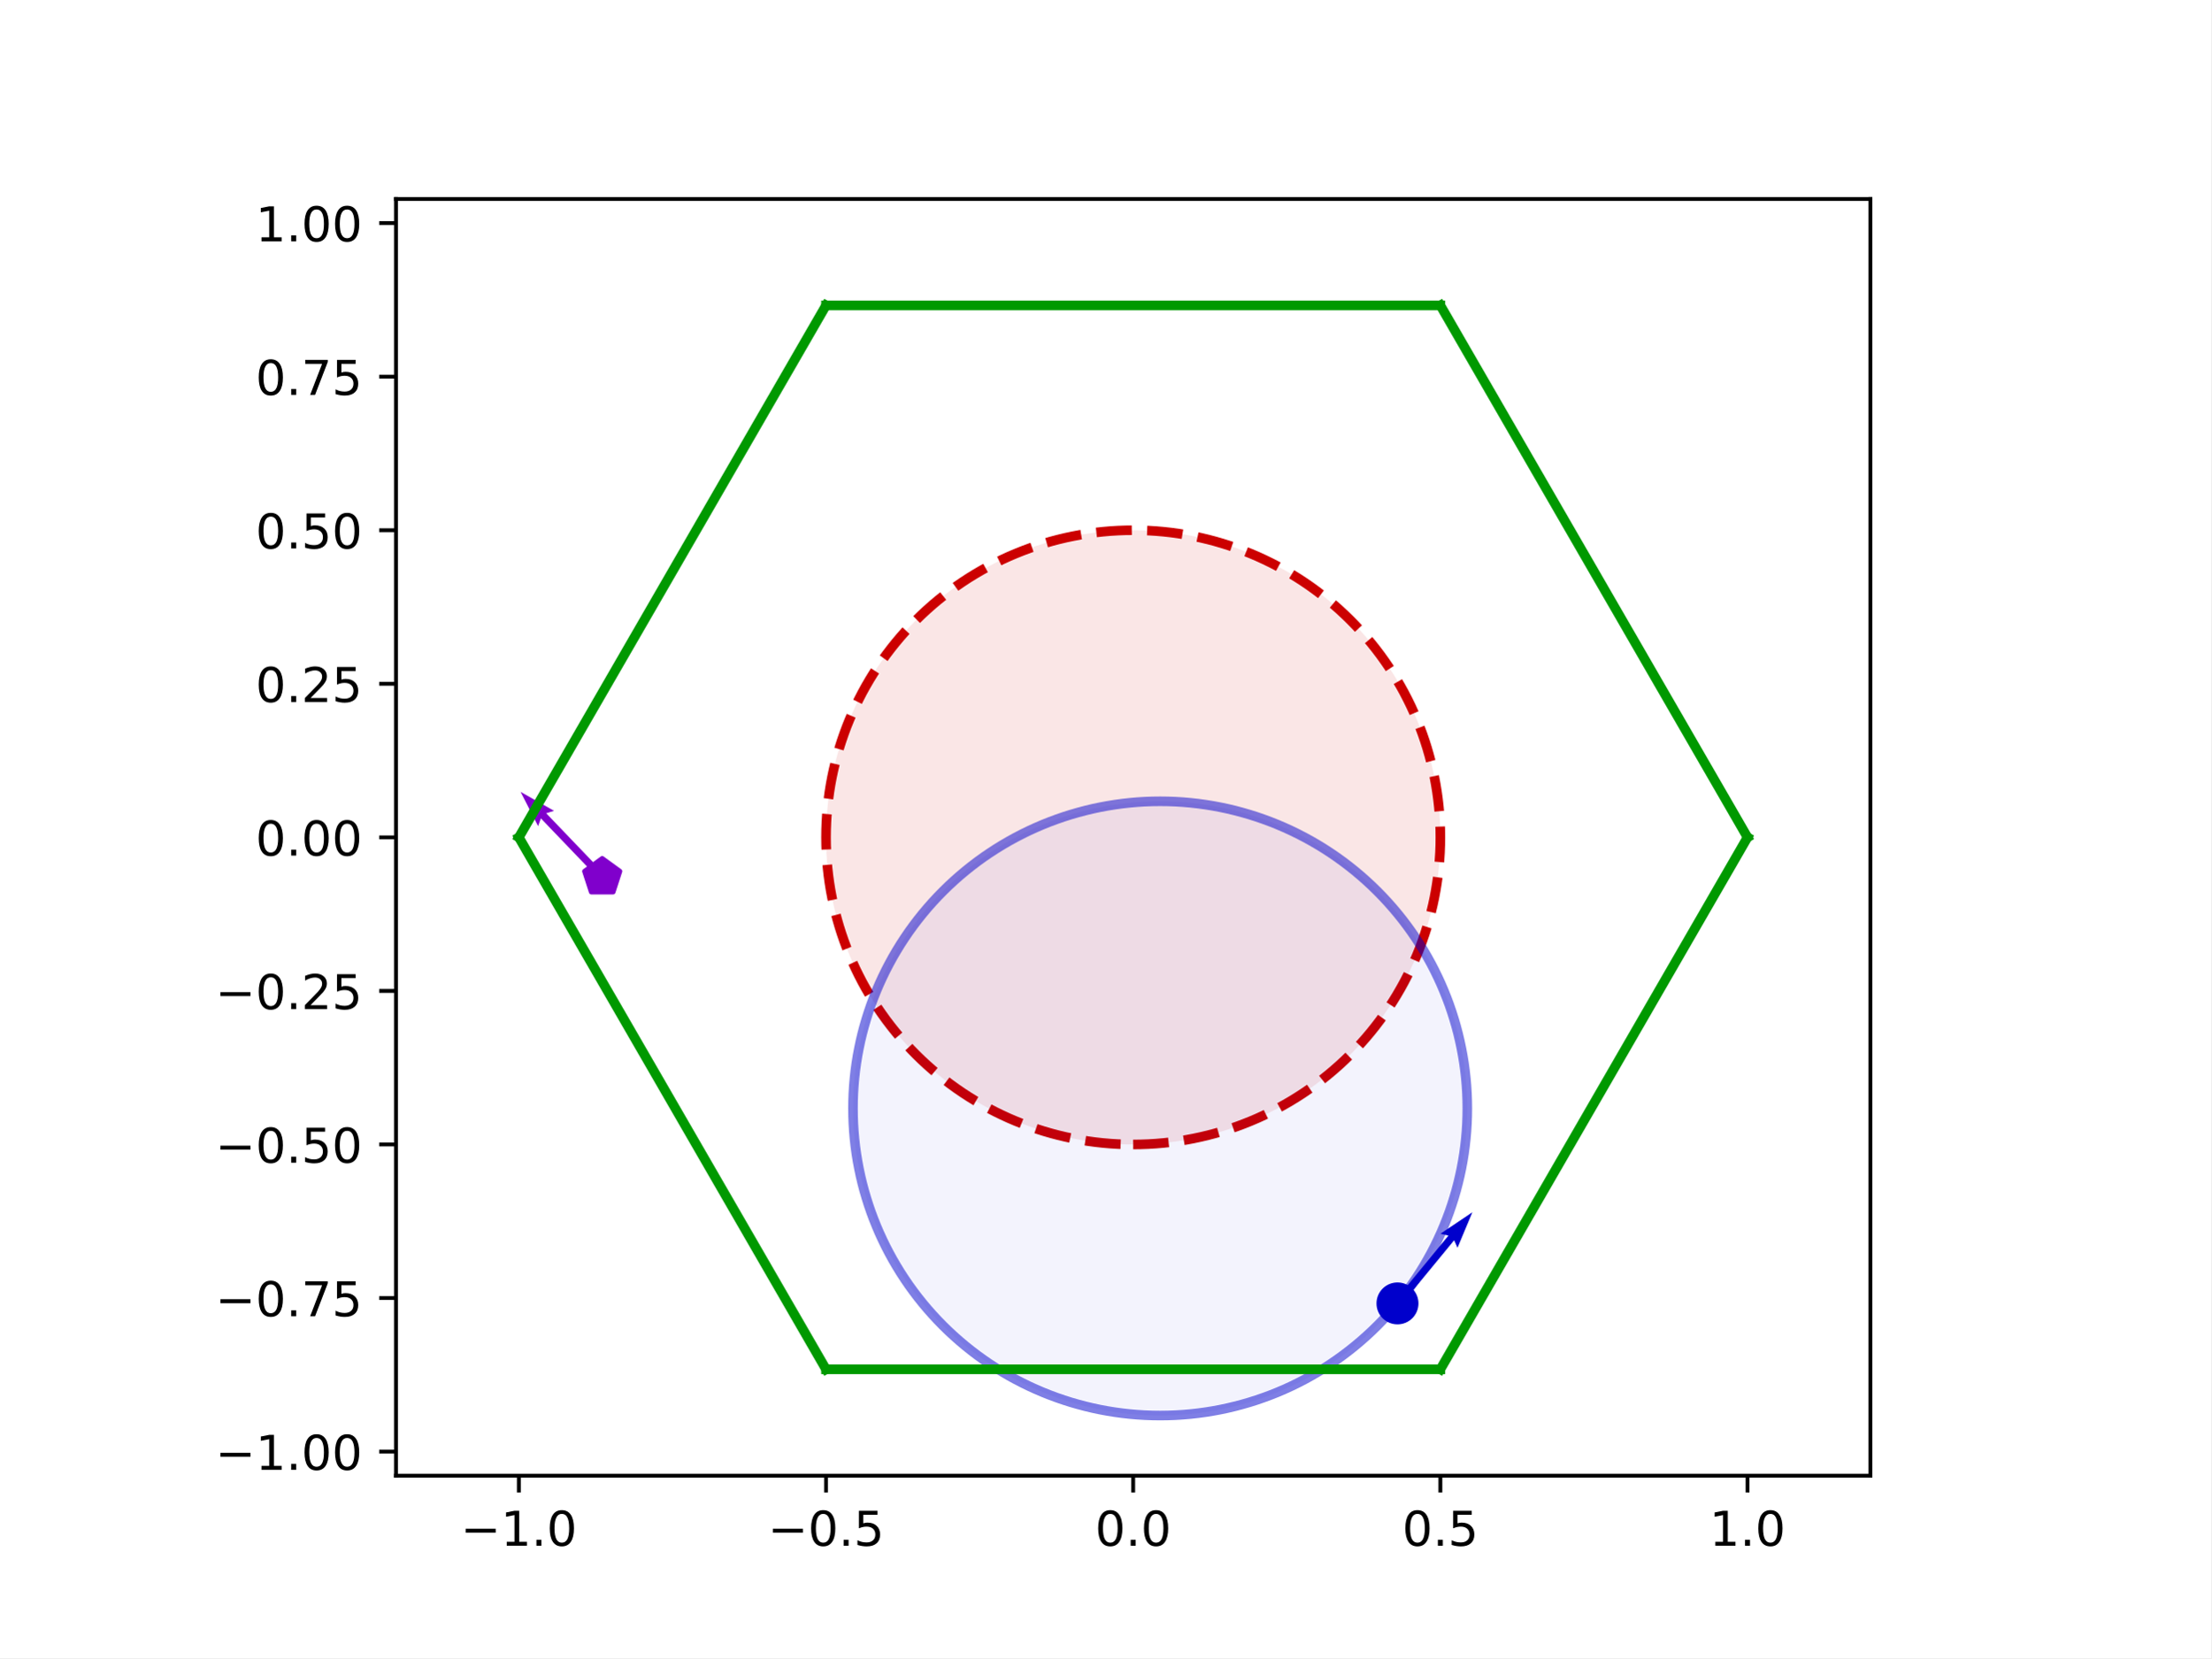
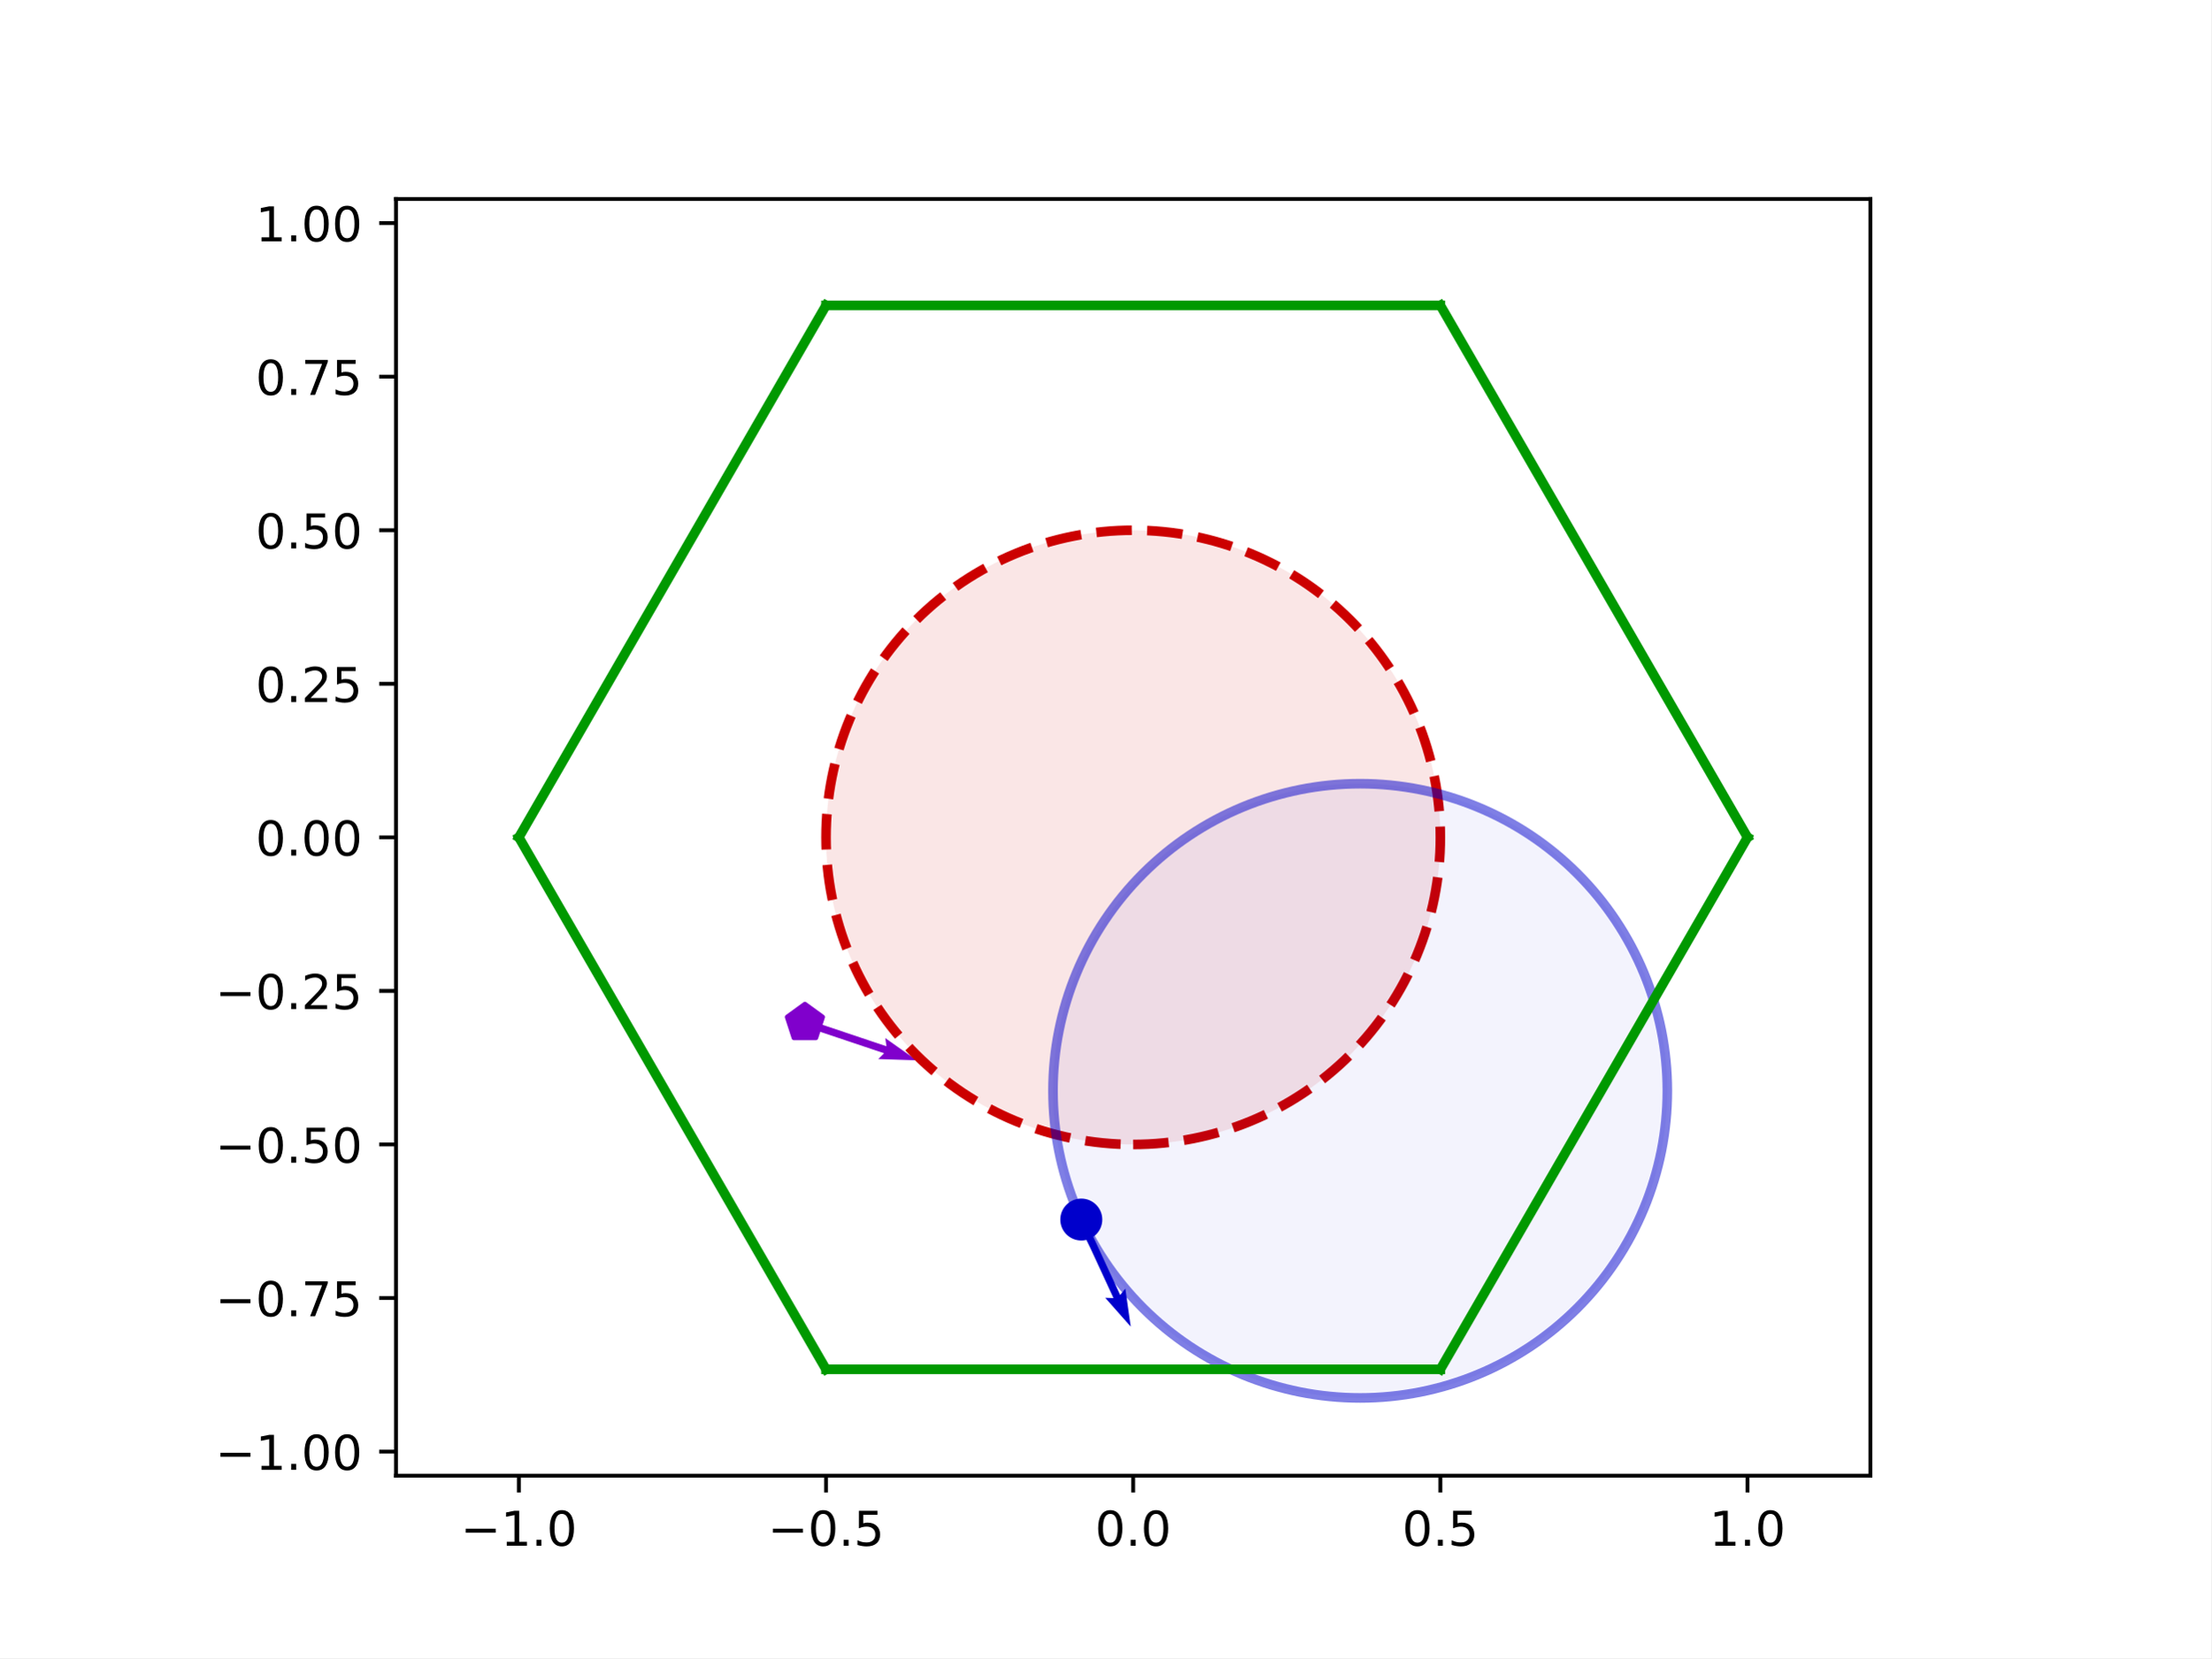
<svg xmlns="http://www.w3.org/2000/svg" xmlns:xlink="http://www.w3.org/1999/xlink" height="345.6pt" version="1.1" viewBox="0 0 460.8 345.6" width="460.8pt">
  <defs>
    <style type="text/css">
*{stroke-linecap:butt;stroke-linejoin:round;}
  </style>
  </defs>
  <g id="figure_1">
    <g id="patch_1">
      <path d="M 0 345.6  L 460.8 345.6  L 460.8 0  L 0 0  z " style="fill:#ffffff;" />
    </g>
    <g id="axes_1">
      <g id="patch_2">
        <path d="M 82.52 307.584  L 389.8 307.584  L 389.8 41.472  L 82.52 41.472  z " style="fill:#ffffff;" />
      </g>
      <g id="PathCollection_1">
        <defs>
-           <path d="M 0 -3.873  L -3.683 -1.197  L -2.276 3.133  L 2.276 3.133  L 3.683 -1.197  z " id="ma259ed1415" style="stroke:#8000cc;" />
+           <path d="M 0 -3.873  L -3.683 -1.197  L -2.276 3.133  L 2.276 3.133  L 3.683 -1.197  z " id="m7739534584" style="stroke:#8000cc;" />
        </defs>
-         <g clip-path="url(#p2ec539067d)">
-           <use style="fill:#8000cc;stroke:#8000cc;" x="125.497" xlink:href="#ma259ed1415" y="182.795" />
+         <g clip-path="url(#pcca036e930)">
+           <use style="fill:#8000cc;stroke:#8000cc;" x="167.741" xlink:href="#m7739534584" y="213.18" />
        </g>
      </g>
      <g id="Quiver_1">
-         <path clip-path="url(#p2ec539067d)" d="M 124.942 183.327  L 112.716 170.572  L 112.138 172.189  L 108.486 165.049  L 115.466 169  L 113.825 169.508  L 126.051 182.264  L 124.942 183.327  " style="fill:#8000cc;" />
+         <path clip-path="url(#pcca036e930)" d="M 167.986 212.452  L 184.736 218.076  L 184.496 216.375  L 191.046 221.004  L 183.03 220.744  L 184.247 219.532  L 167.497 213.909  L 167.986 212.452  " style="fill:#8000cc;" />
      </g>
      <g id="PathCollection_2">
        <defs>
-           <path d="M 0 3.873  C 1.027 3.873 2.012 3.465 2.739 2.739  C 3.465 2.012 3.873 1.027 3.873 0  C 3.873 -1.027 3.465 -2.012 2.739 -2.739  C 2.012 -3.465 1.027 -3.873 0 -3.873  C -1.027 -3.873 -2.012 -3.465 -2.739 -2.739  C -3.465 -2.012 -3.873 -1.027 -3.873 0  C -3.873 1.027 -3.465 2.012 -2.739 2.739  C -2.012 3.465 -1.027 3.873 0 3.873  z " id="m9e105af206" style="stroke:#0000cc;" />
+           <path d="M 0 3.873  C 1.027 3.873 2.012 3.465 2.739 2.739  C 3.465 2.012 3.873 1.027 3.873 0  C 3.873 -1.027 3.465 -2.012 2.739 -2.739  C 2.012 -3.465 1.027 -3.873 0 -3.873  C -1.027 -3.873 -2.012 -3.465 -2.739 -2.739  C -3.465 -2.012 -3.873 -1.027 -3.873 0  C -3.873 1.027 -3.465 2.012 -2.739 2.739  C -2.012 3.465 -1.027 3.873 0 3.873  z " id="m29bd48494d" style="stroke:#0000cc;" />
        </defs>
-         <g clip-path="url(#p2ec539067d)">
-           <use style="fill:#0000cc;stroke:#0000cc;" x="291.239" xlink:href="#m9e105af206" y="271.673" />
+         <g clip-path="url(#pcca036e930)">
+           <use style="fill:#0000cc;stroke:#0000cc;" x="225.344" xlink:href="#m29bd48494d" y="254.199" />
        </g>
      </g>
      <g id="Quiver_2">
-         <path clip-path="url(#p2ec539067d)" d="M 290.645 271.185  L 301.863 257.534  L 300.188 257.152  L 306.846 252.68  L 303.749 260.078  L 303.05 258.509  L 291.832 272.16  L 290.645 271.185  " style="fill:#0000cc;" />
+         <path clip-path="url(#pcca036e930)" d="M 226.041 253.877  L 233.449 269.918  L 234.522 268.576  L 235.65 276.517  L 230.337 270.509  L 232.054 270.562  L 224.647 254.521  L 226.041 253.877  " style="fill:#0000cc;" />
      </g>
      <g id="patch_3">
-         <path clip-path="url(#p2ec539067d)" d="M 236.16 238.545  C 253.137 238.545 269.422 231.799 281.427 219.795  C 293.431 207.79 300.177 191.505 300.177 174.528  C 300.177 157.551 293.431 141.266 281.427 129.261  C 269.422 117.257 253.137 110.511 236.16 110.511  C 219.183 110.511 202.898 117.257 190.893 129.261  C 178.889 141.266 172.143 157.551 172.143 174.528  C 172.143 191.505 178.889 207.79 190.893 219.795  C 202.898 231.799 219.183 238.545 236.16 238.545  z " style="fill:#cc0000;fill-opacity:0.1;stroke:#cc0000;stroke-dasharray:7.4,3.2;stroke-dashoffset:0;stroke-linejoin:miter;stroke-width:2;" />
+         <path clip-path="url(#pcca036e930)" d="M 236.16 238.545  C 253.137 238.545 269.422 231.799 281.427 219.795  C 293.431 207.79 300.177 191.505 300.177 174.528  C 300.177 157.551 293.431 141.266 281.427 129.261  C 269.422 117.257 253.137 110.511 236.16 110.511  C 219.183 110.511 202.898 117.257 190.893 129.261  C 178.889 141.266 172.143 157.551 172.143 174.528  C 172.143 191.505 178.889 207.79 190.893 219.795  C 202.898 231.799 219.183 238.545 236.16 238.545  z " style="fill:#cc0000;fill-opacity:0.1;stroke:#cc0000;stroke-dasharray:7.4,3.2;stroke-dashoffset:0;stroke-linejoin:miter;stroke-width:2;" />
      </g>
      <g id="patch_4">
-         <path clip-path="url(#p2ec539067d)" d="M 241.779 295.047  C 258.756 295.047 275.04 288.302 287.045 276.297  C 299.05 264.292 305.795 248.008 305.795 231.03  C 305.795 214.053 299.05 197.769 287.045 185.764  C 275.04 173.759 258.756 167.014 241.779 167.014  C 224.801 167.014 208.517 173.759 196.512 185.764  C 184.507 197.769 177.762 214.053 177.762 231.03  C 177.762 248.008 184.507 264.292 196.512 276.297  C 208.517 288.302 224.801 295.047 241.779 295.047  z " style="fill:#0000cc;fill-opacity:0.05;stroke:#0000cc;stroke-linejoin:miter;stroke-opacity:0.5;stroke-width:2;" />
+         <path clip-path="url(#pcca036e930)" d="M 283.463 291.377  C 300.44 291.377 316.725 284.632 328.729 272.627  C 340.734 260.622 347.48 244.338 347.48 227.36  C 347.48 210.383 340.734 194.099 328.729 182.094  C 316.725 170.089 300.44 163.344 283.463 163.344  C 266.486 163.344 250.201 170.089 238.196 182.094  C 226.192 194.099 219.446 210.383 219.446 227.36  C 219.446 244.338 226.192 260.622 238.196 272.627  C 250.201 284.632 266.486 291.377 283.463 291.377  z " style="fill:#0000cc;fill-opacity:0.05;stroke:#0000cc;stroke-linejoin:miter;stroke-opacity:0.5;stroke-width:2;" />
      </g>
      <g id="matplotlib.axis_1">
        <g id="xtick_1">
          <g id="line2d_1">
            <defs>
-               <path d="M 0 0  L 0 3.5  " id="m374fb6f541" style="stroke:#000000;stroke-width:0.8;" />
-             </defs>
-             <g>
-               <use style="stroke:#000000;stroke-width:0.8;" x="108.127" xlink:href="#m374fb6f541" y="307.584" />
+               <path d="M 0 0  L 0 3.5  " id="mdfb4a40d72" style="stroke:#000000;stroke-width:0.8;" />
+             </defs>
+             <g>
+               <use style="stroke:#000000;stroke-width:0.8;" x="108.127" xlink:href="#mdfb4a40d72" y="307.584" />
            </g>
          </g>
          <g id="text_1">
            <defs>
              <path d="M 10.594 35.5  L 73.188 35.5  L 73.188 27.203  L 10.594 27.203  z " id="DejaVuSans-8722" />
              <path d="M 12.406 8.297  L 28.516 8.297  L 28.516 63.922  L 10.984 60.406  L 10.984 69.391  L 28.422 72.906  L 38.281 72.906  L 38.281 8.297  L 54.391 8.297  L 54.391 0  L 12.406 0  z " id="DejaVuSans-49" />
              <path d="M 10.688 12.406  L 21 12.406  L 21 0  L 10.688 0  z " id="DejaVuSans-46" />
              <path d="M 31.781 66.406  Q 24.172 66.406 20.328 58.906  Q 16.5 51.422 16.5 36.375  Q 16.5 21.391 20.328 13.891  Q 24.172 6.391 31.781 6.391  Q 39.453 6.391 43.281 13.891  Q 47.125 21.391 47.125 36.375  Q 47.125 51.422 43.281 58.906  Q 39.453 66.406 31.781 66.406  z M 31.781 74.219  Q 44.047 74.219 50.516 64.516  Q 56.984 54.828 56.984 36.375  Q 56.984 17.969 50.516 8.266  Q 44.047 -1.422 31.781 -1.422  Q 19.531 -1.422 13.062 8.266  Q 6.594 17.969 6.594 36.375  Q 6.594 54.828 13.062 64.516  Q 19.531 74.219 31.781 74.219  z " id="DejaVuSans-48" />
            </defs>
            <g transform="translate(95.9854 322.1824)scale(0.1 -0.1)">
              <use xlink:href="#DejaVuSans-8722" />
              <use x="83.789" xlink:href="#DejaVuSans-49" />
              <use x="147.412" xlink:href="#DejaVuSans-46" />
              <use x="179.199" xlink:href="#DejaVuSans-48" />
            </g>
          </g>
        </g>
        <g id="xtick_2">
          <g id="line2d_2">
            <g>
-               <use style="stroke:#000000;stroke-width:0.8;" x="172.143" xlink:href="#m374fb6f541" y="307.584" />
+               <use style="stroke:#000000;stroke-width:0.8;" x="172.143" xlink:href="#mdfb4a40d72" y="307.584" />
            </g>
          </g>
          <g id="text_2">
            <defs>
              <path d="M 10.797 72.906  L 49.516 72.906  L 49.516 64.594  L 19.828 64.594  L 19.828 46.734  Q 21.969 47.469 24.109 47.828  Q 26.266 48.188 28.422 48.188  Q 40.625 48.188 47.75 41.5  Q 54.891 34.812 54.891 23.391  Q 54.891 11.625 47.562 5.094  Q 40.234 -1.422 26.906 -1.422  Q 22.312 -1.422 17.547 -0.641  Q 12.797 0.141 7.719 1.703  L 7.719 11.625  Q 12.109 9.234 16.797 8.062  Q 21.484 6.891 26.703 6.891  Q 35.156 6.891 40.078 11.328  Q 45.016 15.766 45.016 23.391  Q 45.016 31 40.078 35.438  Q 35.156 39.891 26.703 39.891  Q 22.75 39.891 18.812 39.016  Q 14.891 38.141 10.797 36.281  z " id="DejaVuSans-53" />
            </defs>
            <g transform="translate(160.002 322.1824)scale(0.1 -0.1)">
              <use xlink:href="#DejaVuSans-8722" />
              <use x="83.789" xlink:href="#DejaVuSans-48" />
              <use x="147.412" xlink:href="#DejaVuSans-46" />
              <use x="179.199" xlink:href="#DejaVuSans-53" />
            </g>
          </g>
        </g>
        <g id="xtick_3">
          <g id="line2d_3">
            <g>
-               <use style="stroke:#000000;stroke-width:0.8;" x="236.16" xlink:href="#m374fb6f541" y="307.584" />
+               <use style="stroke:#000000;stroke-width:0.8;" x="236.16" xlink:href="#mdfb4a40d72" y="307.584" />
            </g>
          </g>
          <g id="text_3">
            <g transform="translate(228.2084 322.1824)scale(0.1 -0.1)">
              <use xlink:href="#DejaVuSans-48" />
              <use x="63.623" xlink:href="#DejaVuSans-46" />
              <use x="95.41" xlink:href="#DejaVuSans-48" />
            </g>
          </g>
        </g>
        <g id="xtick_4">
          <g id="line2d_4">
            <g>
-               <use style="stroke:#000000;stroke-width:0.8;" x="300.177" xlink:href="#m374fb6f541" y="307.584" />
+               <use style="stroke:#000000;stroke-width:0.8;" x="300.177" xlink:href="#mdfb4a40d72" y="307.584" />
            </g>
          </g>
          <g id="text_4">
            <g transform="translate(292.225 322.1824)scale(0.1 -0.1)">
              <use xlink:href="#DejaVuSans-48" />
              <use x="63.623" xlink:href="#DejaVuSans-46" />
              <use x="95.41" xlink:href="#DejaVuSans-53" />
            </g>
          </g>
        </g>
        <g id="xtick_5">
          <g id="line2d_5">
            <g>
-               <use style="stroke:#000000;stroke-width:0.8;" x="364.193" xlink:href="#m374fb6f541" y="307.584" />
+               <use style="stroke:#000000;stroke-width:0.8;" x="364.193" xlink:href="#mdfb4a40d72" y="307.584" />
            </g>
          </g>
          <g id="text_5">
            <g transform="translate(356.2416 322.1824)scale(0.1 -0.1)">
              <use xlink:href="#DejaVuSans-49" />
              <use x="63.623" xlink:href="#DejaVuSans-46" />
              <use x="95.41" xlink:href="#DejaVuSans-48" />
            </g>
          </g>
        </g>
      </g>
      <g id="matplotlib.axis_2">
        <g id="ytick_1">
          <g id="line2d_6">
            <defs>
-               <path d="M 0 0  L -3.5 0  " id="m32e716c583" style="stroke:#000000;stroke-width:0.8;" />
-             </defs>
-             <g>
-               <use style="stroke:#000000;stroke-width:0.8;" x="82.52" xlink:href="#m32e716c583" y="302.561" />
+               <path d="M 0 0  L -3.5 0  " id="mefcb901150" style="stroke:#000000;stroke-width:0.8;" />
+             </defs>
+             <g>
+               <use style="stroke:#000000;stroke-width:0.8;" x="82.52" xlink:href="#mefcb901150" y="302.561" />
            </g>
          </g>
          <g id="text_6">
            <g transform="translate(44.87485 306.3604)scale(0.1 -0.1)">
              <use xlink:href="#DejaVuSans-8722" />
              <use x="83.789" xlink:href="#DejaVuSans-49" />
              <use x="147.412" xlink:href="#DejaVuSans-46" />
              <use x="179.199" xlink:href="#DejaVuSans-48" />
              <use x="242.822" xlink:href="#DejaVuSans-48" />
            </g>
          </g>
        </g>
        <g id="ytick_2">
          <g id="line2d_7">
            <g>
-               <use style="stroke:#000000;stroke-width:0.8;" x="82.52" xlink:href="#m32e716c583" y="270.553" />
+               <use style="stroke:#000000;stroke-width:0.8;" x="82.52" xlink:href="#mefcb901150" y="270.553" />
            </g>
          </g>
          <g id="text_7">
            <defs>
              <path d="M 8.203 72.906  L 55.078 72.906  L 55.078 68.703  L 28.609 0  L 18.312 0  L 43.219 64.594  L 8.203 64.594  z " id="DejaVuSans-55" />
            </defs>
            <g transform="translate(44.87485 274.3521)scale(0.1 -0.1)">
              <use xlink:href="#DejaVuSans-8722" />
              <use x="83.789" xlink:href="#DejaVuSans-48" />
              <use x="147.412" xlink:href="#DejaVuSans-46" />
              <use x="179.199" xlink:href="#DejaVuSans-55" />
              <use x="242.822" xlink:href="#DejaVuSans-53" />
            </g>
          </g>
        </g>
        <g id="ytick_3">
          <g id="line2d_8">
            <g>
-               <use style="stroke:#000000;stroke-width:0.8;" x="82.52" xlink:href="#m32e716c583" y="238.545" />
+               <use style="stroke:#000000;stroke-width:0.8;" x="82.52" xlink:href="#mefcb901150" y="238.545" />
            </g>
          </g>
          <g id="text_8">
            <g transform="translate(44.87485 242.3438)scale(0.1 -0.1)">
              <use xlink:href="#DejaVuSans-8722" />
              <use x="83.789" xlink:href="#DejaVuSans-48" />
              <use x="147.412" xlink:href="#DejaVuSans-46" />
              <use x="179.199" xlink:href="#DejaVuSans-53" />
              <use x="242.822" xlink:href="#DejaVuSans-48" />
            </g>
          </g>
        </g>
        <g id="ytick_4">
          <g id="line2d_9">
            <g>
-               <use style="stroke:#000000;stroke-width:0.8;" x="82.52" xlink:href="#m32e716c583" y="206.536" />
+               <use style="stroke:#000000;stroke-width:0.8;" x="82.52" xlink:href="#mefcb901150" y="206.536" />
            </g>
          </g>
          <g id="text_9">
            <defs>
              <path d="M 19.188 8.297  L 53.609 8.297  L 53.609 0  L 7.328 0  L 7.328 8.297  Q 12.938 14.109 22.625 23.891  Q 32.328 33.688 34.812 36.531  Q 39.547 41.844 41.422 45.531  Q 43.312 49.219 43.312 52.781  Q 43.312 58.594 39.234 62.25  Q 35.156 65.922 28.609 65.922  Q 23.969 65.922 18.812 64.312  Q 13.672 62.703 7.812 59.422  L 7.812 69.391  Q 13.766 71.781 18.938 73  Q 24.125 74.219 28.422 74.219  Q 39.75 74.219 46.484 68.547  Q 53.219 62.891 53.219 53.422  Q 53.219 48.922 51.531 44.891  Q 49.859 40.875 45.406 35.406  Q 44.188 33.984 37.641 27.219  Q 31.109 20.453 19.188 8.297  z " id="DejaVuSans-50" />
            </defs>
            <g transform="translate(44.87485 210.3355)scale(0.1 -0.1)">
              <use xlink:href="#DejaVuSans-8722" />
              <use x="83.789" xlink:href="#DejaVuSans-48" />
              <use x="147.412" xlink:href="#DejaVuSans-46" />
              <use x="179.199" xlink:href="#DejaVuSans-50" />
              <use x="242.822" xlink:href="#DejaVuSans-53" />
            </g>
          </g>
        </g>
        <g id="ytick_5">
          <g id="line2d_10">
            <g>
-               <use style="stroke:#000000;stroke-width:0.8;" x="82.52" xlink:href="#m32e716c583" y="174.528" />
+               <use style="stroke:#000000;stroke-width:0.8;" x="82.52" xlink:href="#mefcb901150" y="174.528" />
            </g>
          </g>
          <g id="text_10">
            <g transform="translate(53.25454 178.3272)scale(0.1 -0.1)">
              <use xlink:href="#DejaVuSans-48" />
              <use x="63.623" xlink:href="#DejaVuSans-46" />
              <use x="95.41" xlink:href="#DejaVuSans-48" />
              <use x="159.033" xlink:href="#DejaVuSans-48" />
            </g>
          </g>
        </g>
        <g id="ytick_6">
          <g id="line2d_11">
            <g>
-               <use style="stroke:#000000;stroke-width:0.8;" x="82.52" xlink:href="#m32e716c583" y="142.52" />
+               <use style="stroke:#000000;stroke-width:0.8;" x="82.52" xlink:href="#mefcb901150" y="142.52" />
            </g>
          </g>
          <g id="text_11">
            <g transform="translate(53.25454 146.3189)scale(0.1 -0.1)">
              <use xlink:href="#DejaVuSans-48" />
              <use x="63.623" xlink:href="#DejaVuSans-46" />
              <use x="95.41" xlink:href="#DejaVuSans-50" />
              <use x="159.033" xlink:href="#DejaVuSans-53" />
            </g>
          </g>
        </g>
        <g id="ytick_7">
          <g id="line2d_12">
            <g>
-               <use style="stroke:#000000;stroke-width:0.8;" x="82.52" xlink:href="#m32e716c583" y="110.511" />
+               <use style="stroke:#000000;stroke-width:0.8;" x="82.52" xlink:href="#mefcb901150" y="110.511" />
            </g>
          </g>
          <g id="text_12">
            <g transform="translate(53.25454 114.3106)scale(0.1 -0.1)">
              <use xlink:href="#DejaVuSans-48" />
              <use x="63.623" xlink:href="#DejaVuSans-46" />
              <use x="95.41" xlink:href="#DejaVuSans-53" />
              <use x="159.033" xlink:href="#DejaVuSans-48" />
            </g>
          </g>
        </g>
        <g id="ytick_8">
          <g id="line2d_13">
            <g>
-               <use style="stroke:#000000;stroke-width:0.8;" x="82.52" xlink:href="#m32e716c583" y="78.503" />
+               <use style="stroke:#000000;stroke-width:0.8;" x="82.52" xlink:href="#mefcb901150" y="78.503" />
            </g>
          </g>
          <g id="text_13">
            <g transform="translate(53.25454 82.30232)scale(0.1 -0.1)">
              <use xlink:href="#DejaVuSans-48" />
              <use x="63.623" xlink:href="#DejaVuSans-46" />
              <use x="95.41" xlink:href="#DejaVuSans-55" />
              <use x="159.033" xlink:href="#DejaVuSans-53" />
            </g>
          </g>
        </g>
        <g id="ytick_9">
          <g id="line2d_14">
            <g>
-               <use style="stroke:#000000;stroke-width:0.8;" x="82.52" xlink:href="#m32e716c583" y="46.495" />
+               <use style="stroke:#000000;stroke-width:0.8;" x="82.52" xlink:href="#mefcb901150" y="46.495" />
            </g>
          </g>
          <g id="text_14">
            <g transform="translate(53.25454 50.29402)scale(0.1 -0.1)">
              <use xlink:href="#DejaVuSans-49" />
              <use x="63.623" xlink:href="#DejaVuSans-46" />
              <use x="95.41" xlink:href="#DejaVuSans-48" />
              <use x="159.033" xlink:href="#DejaVuSans-48" />
            </g>
          </g>
        </g>
      </g>
      <g id="line2d_15">
-         <path clip-path="url(#p2ec539067d)" d="M 300.177 63.648  L 172.143 63.648  " style="fill:none;stroke:#009900;stroke-linecap:square;stroke-width:2;" />
+         <path clip-path="url(#pcca036e930)" d="M 300.177 63.648  L 172.143 63.648  " style="fill:none;stroke:#009900;stroke-linecap:square;stroke-width:2;" />
      </g>
      <g id="line2d_16">
-         <path clip-path="url(#p2ec539067d)" d="M 172.143 63.648  L 108.127 174.528  " style="fill:none;stroke:#009900;stroke-linecap:square;stroke-width:2;" />
+         <path clip-path="url(#pcca036e930)" d="M 172.143 63.648  L 108.127 174.528  " style="fill:none;stroke:#009900;stroke-linecap:square;stroke-width:2;" />
      </g>
      <g id="line2d_17">
-         <path clip-path="url(#p2ec539067d)" d="M 108.127 174.528  L 172.143 285.408  " style="fill:none;stroke:#009900;stroke-linecap:square;stroke-width:2;" />
+         <path clip-path="url(#pcca036e930)" d="M 108.127 174.528  L 172.143 285.408  " style="fill:none;stroke:#009900;stroke-linecap:square;stroke-width:2;" />
      </g>
      <g id="line2d_18">
-         <path clip-path="url(#p2ec539067d)" d="M 172.143 285.408  L 300.177 285.408  " style="fill:none;stroke:#009900;stroke-linecap:square;stroke-width:2;" />
+         <path clip-path="url(#pcca036e930)" d="M 172.143 285.408  L 300.177 285.408  " style="fill:none;stroke:#009900;stroke-linecap:square;stroke-width:2;" />
      </g>
      <g id="line2d_19">
-         <path clip-path="url(#p2ec539067d)" d="M 300.177 285.408  L 364.193 174.528  " style="fill:none;stroke:#009900;stroke-linecap:square;stroke-width:2;" />
+         <path clip-path="url(#pcca036e930)" d="M 300.177 285.408  L 364.193 174.528  " style="fill:none;stroke:#009900;stroke-linecap:square;stroke-width:2;" />
      </g>
      <g id="line2d_20">
-         <path clip-path="url(#p2ec539067d)" d="M 364.193 174.528  L 300.177 63.648  " style="fill:none;stroke:#009900;stroke-linecap:square;stroke-width:2;" />
+         <path clip-path="url(#pcca036e930)" d="M 364.193 174.528  L 300.177 63.648  " style="fill:none;stroke:#009900;stroke-linecap:square;stroke-width:2;" />
      </g>
      <g id="patch_5">
        <path d="M 82.52 307.584  L 82.52 41.472  " style="fill:none;stroke:#000000;stroke-linecap:square;stroke-linejoin:miter;stroke-width:0.8;" />
      </g>
      <g id="patch_6">
        <path d="M 389.8 307.584  L 389.8 41.472  " style="fill:none;stroke:#000000;stroke-linecap:square;stroke-linejoin:miter;stroke-width:0.8;" />
      </g>
      <g id="patch_7">
        <path d="M 82.52 307.584  L 389.8 307.584  " style="fill:none;stroke:#000000;stroke-linecap:square;stroke-linejoin:miter;stroke-width:0.8;" />
      </g>
      <g id="patch_8">
        <path d="M 82.52 41.472  L 389.8 41.472  " style="fill:none;stroke:#000000;stroke-linecap:square;stroke-linejoin:miter;stroke-width:0.8;" />
      </g>
    </g>
  </g>
  <defs>
-     <clipPath id="p2ec539067d">
+     <clipPath id="pcca036e930">
      <rect height="266.112" width="307.28" x="82.52" y="41.472" />
    </clipPath>
  </defs>
</svg>
